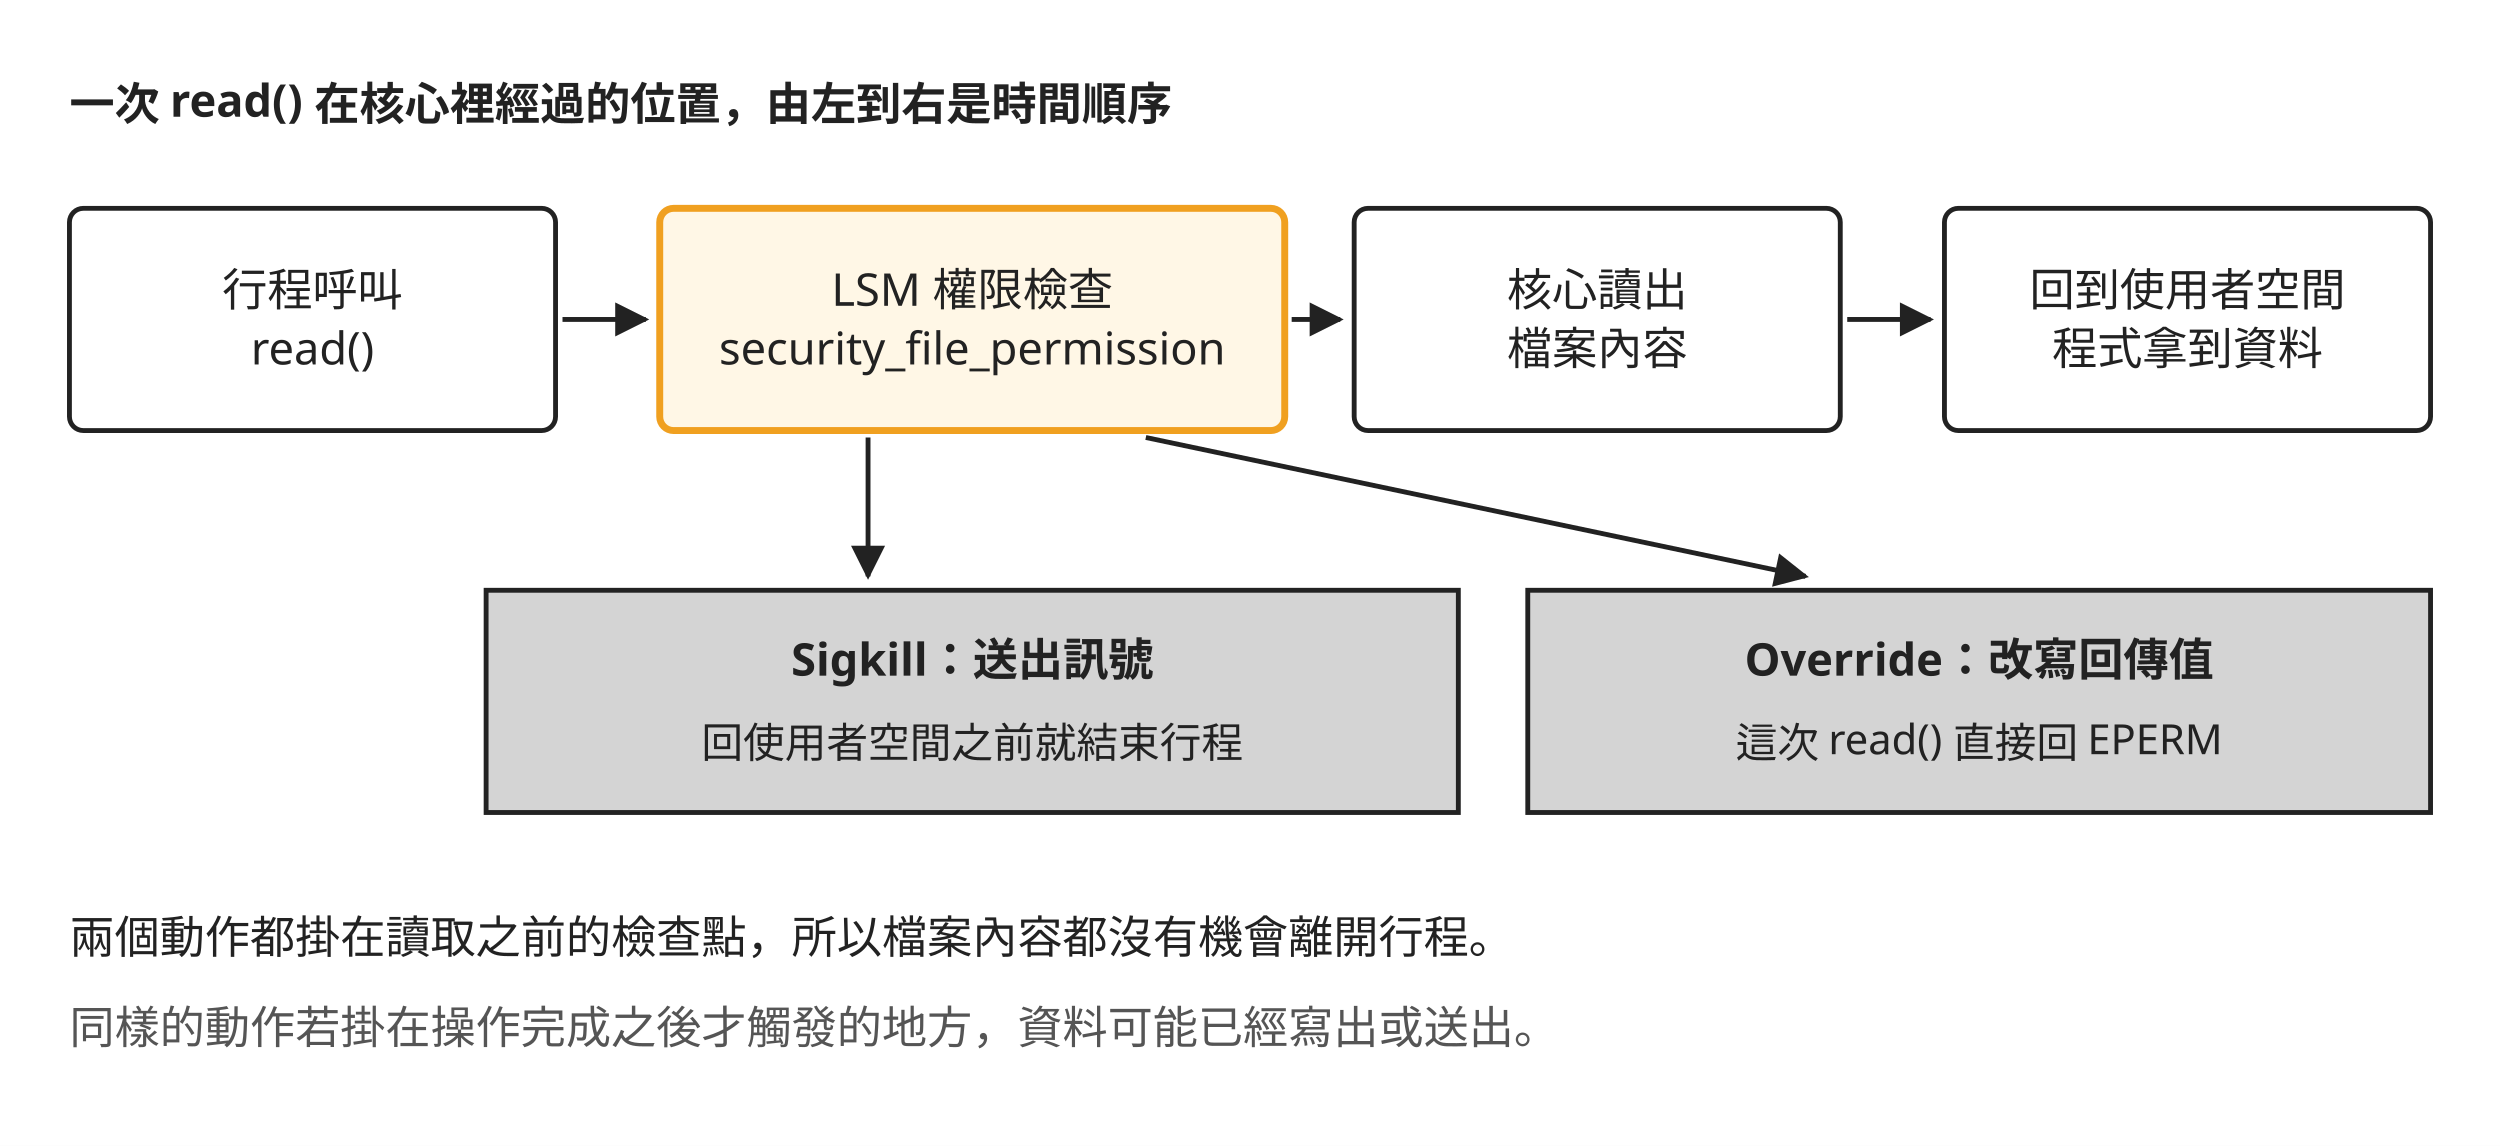
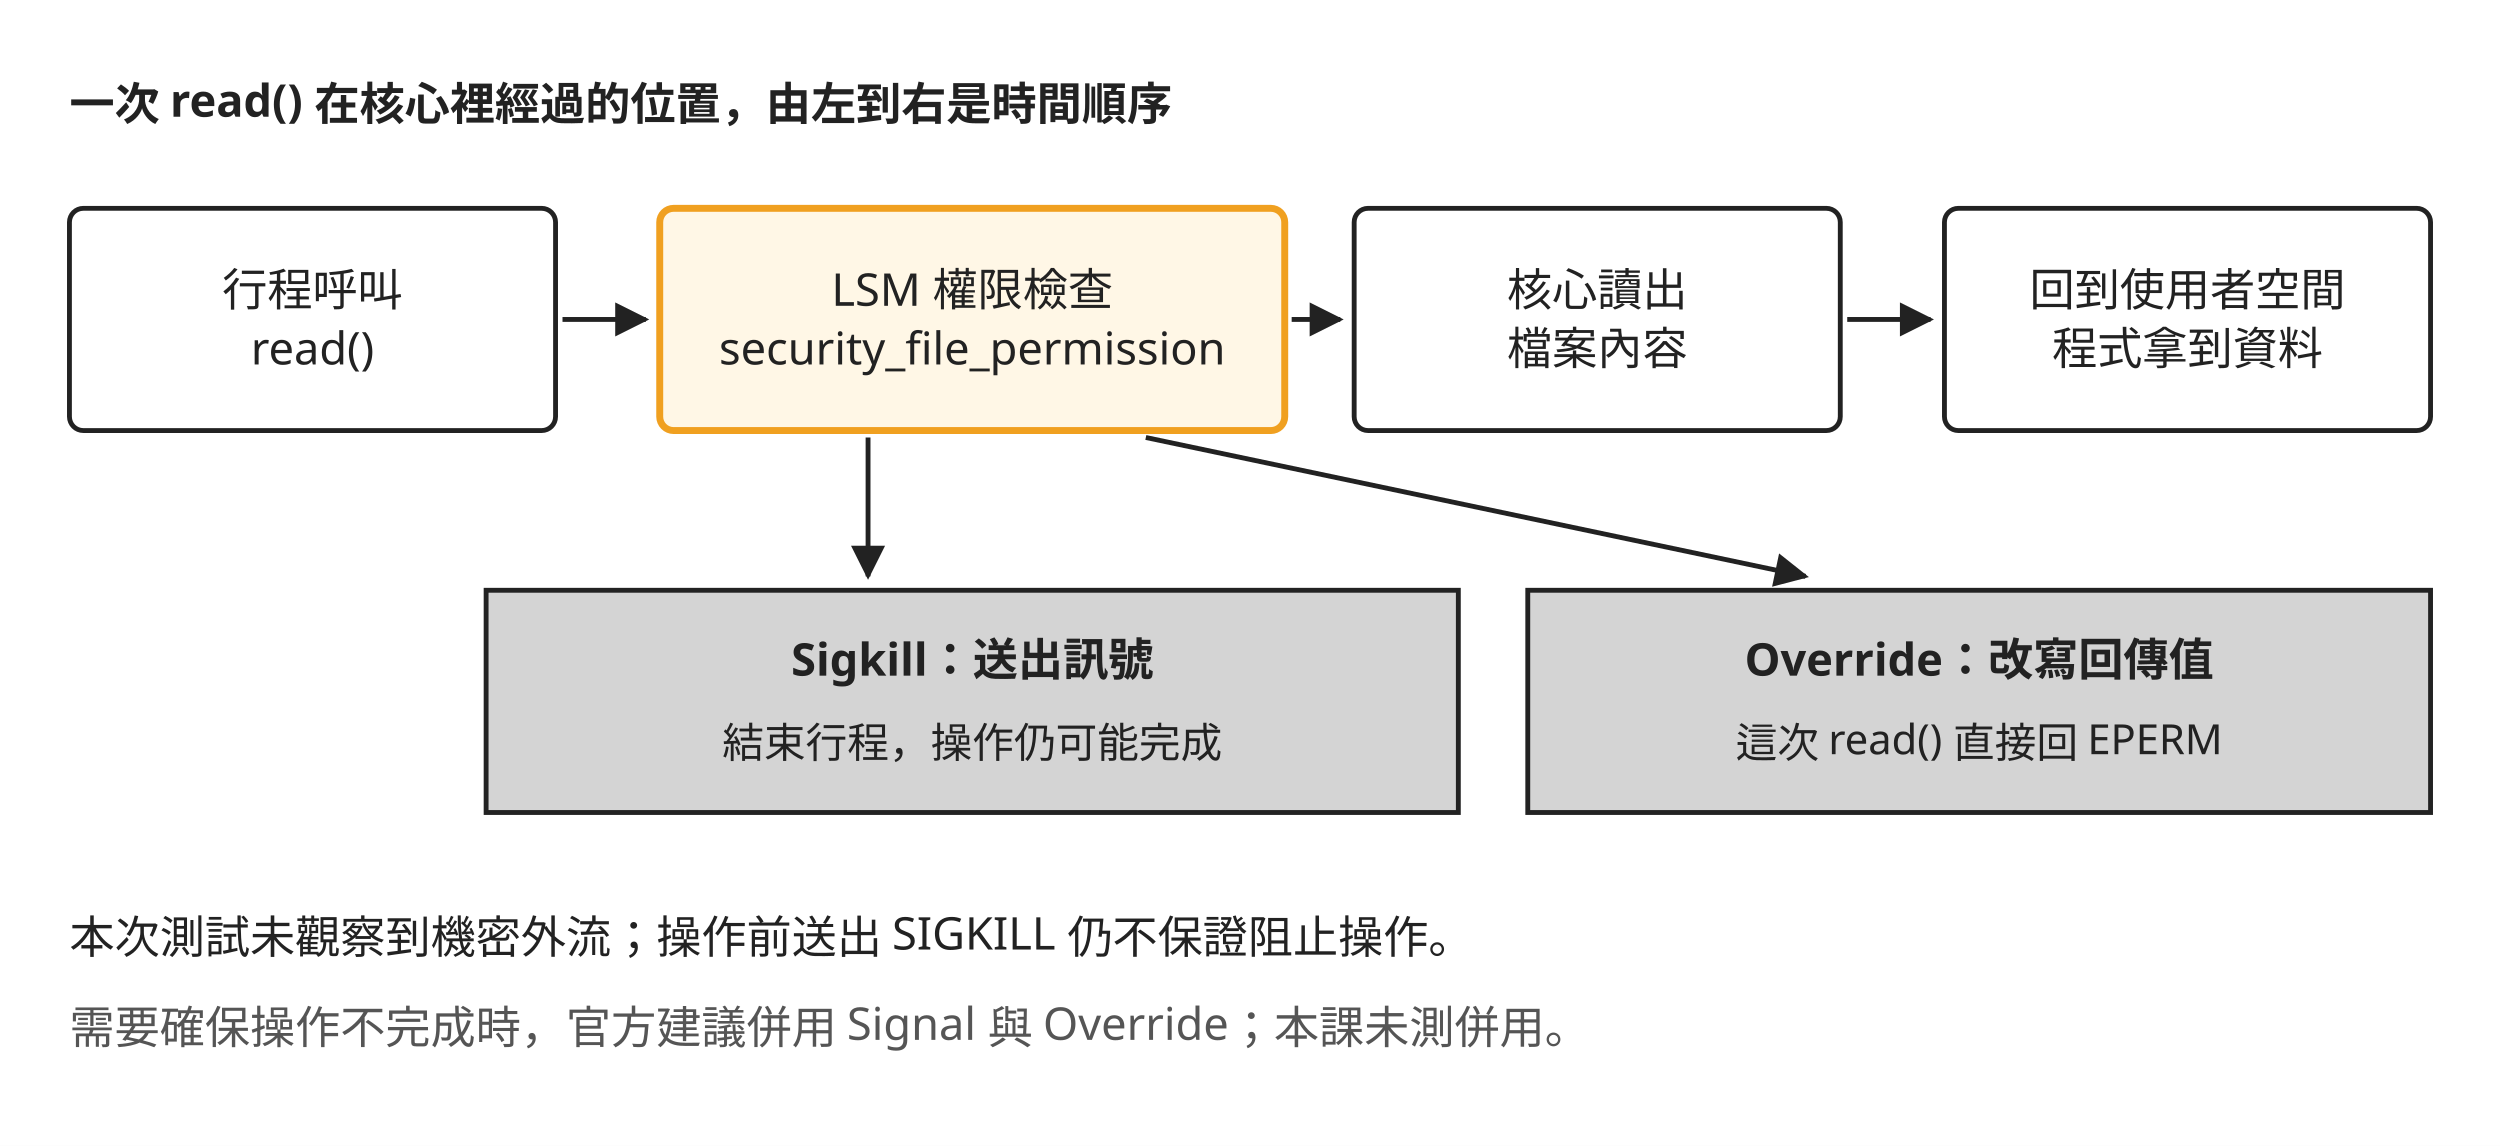
<svg xmlns="http://www.w3.org/2000/svg" viewBox="0 0 720 330" width="720" height="330" font-family="PingFang TC, Noto Sans TC, Microsoft JhengHei, sans-serif">
  <defs>
    <marker id="a" viewBox="0 0 10 10" refX="9" refY="5" markerWidth="7" markerHeight="7" orient="auto-start-reverse">
      <path d="M0,0 L10,5 L0,10 z" fill="#222" />
    </marker>
    <marker id="s" viewBox="0 0 10 10" refX="1" refY="5" markerWidth="7" markerHeight="7" orient="auto-start-reverse">
      <path d="M0,0 L10,5 L0,10 z" fill="#222" />
    </marker>
  </defs>
  <rect width="720" height="330" fill="#fff" />
  <text x="20" y="30.0" font-size="13" text-anchor="start" dominant-baseline="middle" font-weight="bold" fill="#222">一次 read() 在核心裡經過的位置，由左到右是時間順序</text>
  <rect x="20" y="60" width="140" height="64" rx="4" fill="#fff" stroke="#222" stroke-width="1.4" />
  <text x="90.0" y="83.55" font-size="13" text-anchor="middle" dominant-baseline="middle" font-weight="normal" fill="#222">行程呼叫</text>
  <text x="90.0" y="100.45" font-size="13" text-anchor="middle" dominant-baseline="middle" font-weight="normal" fill="#222">read()</text>
  <rect x="190" y="60" width="180" height="64" rx="4" fill="#fff7e6" stroke="#f0a020" stroke-width="2" />
  <text x="280.0" y="83.55" font-size="13" text-anchor="middle" dominant-baseline="middle" font-weight="normal" fill="#222">LSM 權限檢查</text>
  <text x="280.0" y="100.45" font-size="13" text-anchor="middle" dominant-baseline="middle" font-weight="normal" fill="#222">security_file_permission</text>
  <rect x="390" y="60" width="140" height="64" rx="4" fill="#fff" stroke="#222" stroke-width="1.4" />
  <text x="460.0" y="83.55" font-size="13" text-anchor="middle" dominant-baseline="middle" font-weight="normal" fill="#222">核心讀出</text>
  <text x="460.0" y="100.45" font-size="13" text-anchor="middle" dominant-baseline="middle" font-weight="normal" fill="#222">檔案內容</text>
  <rect x="560" y="60" width="140" height="64" rx="4" fill="#fff" stroke="#222" stroke-width="1.4" />
  <text x="630.0" y="83.55" font-size="13" text-anchor="middle" dominant-baseline="middle" font-weight="normal" fill="#222">回到使用者空間</text>
  <text x="630.0" y="100.45" font-size="13" text-anchor="middle" dominant-baseline="middle" font-weight="normal" fill="#222">程式拿到資料</text>
  <line x1="162" y1="92" x2="186" y2="92" stroke="#222" stroke-width="1.4" marker-end="url(#a)" />
  <line x1="372" y1="92" x2="386" y2="92" stroke="#222" stroke-width="1.4" marker-end="url(#a)" />
  <line x1="532" y1="92" x2="556" y2="92" stroke="#222" stroke-width="1.4" marker-end="url(#a)" />
  <line x1="250" y1="126" x2="250" y2="166" stroke="#222" stroke-width="1.4" marker-end="url(#a)" />
  <rect x="140" y="170" width="280" height="64" rx="0" fill="#d4d4d4" stroke="#222" stroke-width="1.4" />
  <text x="280" y="190.0" font-size="13" text-anchor="middle" dominant-baseline="middle" font-weight="bold" fill="#222">Sigkill：送出訊號</text>
-   <text x="280" y="214.0" font-size="12" text-anchor="middle" dominant-baseline="middle" font-weight="normal" fill="#222">回使用者空間之前就結束行程</text>
+   <text x="280" y="214.0" font-size="12" text-anchor="middle" dominant-baseline="middle" font-weight="normal" fill="#222">結束行程，操作仍可能完成</text>
  <rect x="440" y="170" width="260" height="64" rx="0" fill="#d4d4d4" stroke="#222" stroke-width="1.4" />
  <text x="570" y="190.0" font-size="13" text-anchor="middle" dominant-baseline="middle" font-weight="bold" fill="#222">Override：改寫回傳值</text>
  <text x="570" y="214.0" font-size="12" text-anchor="middle" dominant-baseline="middle" font-weight="normal" fill="#222">這次 read() 直接回 EPERM</text>
  <line x1="330" y1="126" x2="520" y2="166" stroke="#222" stroke-width="1.4" marker-end="url(#a)" />
-   <text x="20" y="270.0" font-size="13" text-anchor="start" dominant-baseline="middle" font-weight="normal" fill="#222">兩個動作都掛在讀取之前的檢查點，所以檔案內容都沒有機會離開行程。</text>
-   <text x="20" y="296.0" font-size="13" text-anchor="start" dominant-baseline="middle" font-weight="normal" fill="#555">同樣的動作若掛在操作完成之後才觸發的地方，資料可能已經寫出或送出。</text>
+   <text x="20" y="270.0" font-size="13" text-anchor="start" dominant-baseline="middle" font-weight="normal" fill="#222">本次測試未觀察到機密外流；操作前送出 SIGKILL 仍不保證阻止操作。</text>
+   <text x="20" y="296.0" font-size="13" text-anchor="start" dominant-baseline="middle" font-weight="normal" fill="#555">需要確保操作不完成時，官方建議併用 Signal 與 Override；本課未測併用。</text>
</svg>
